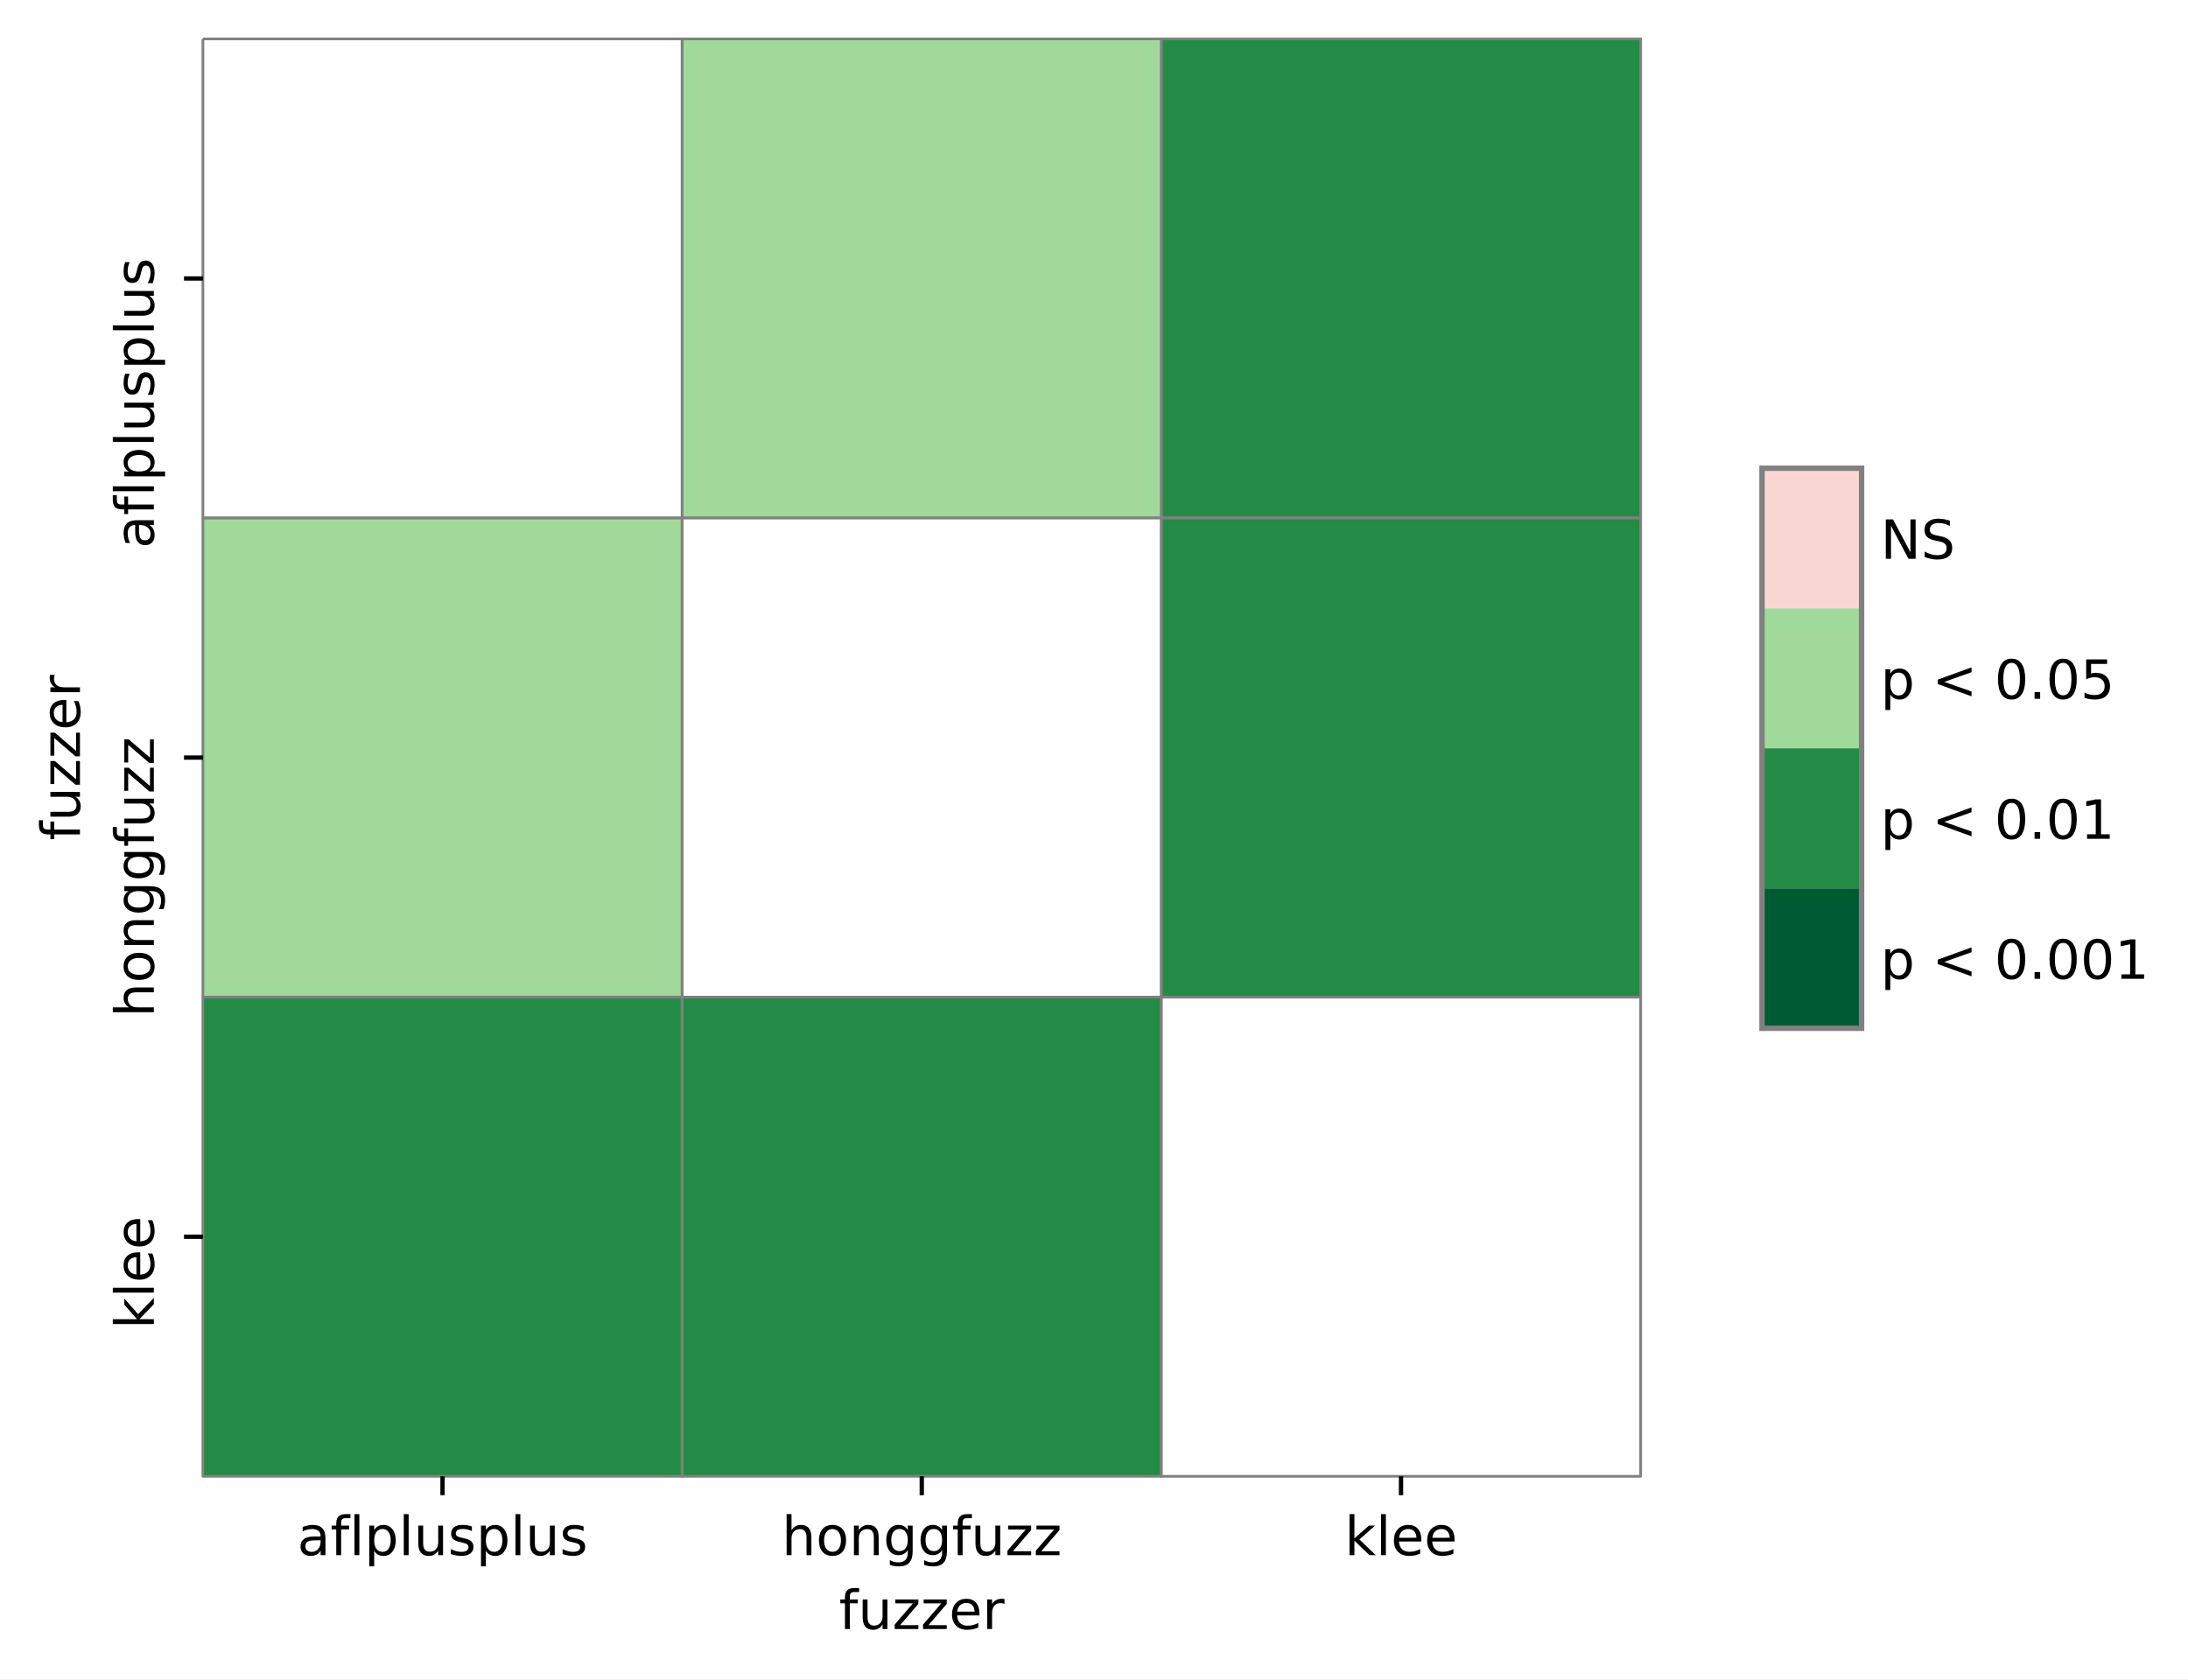
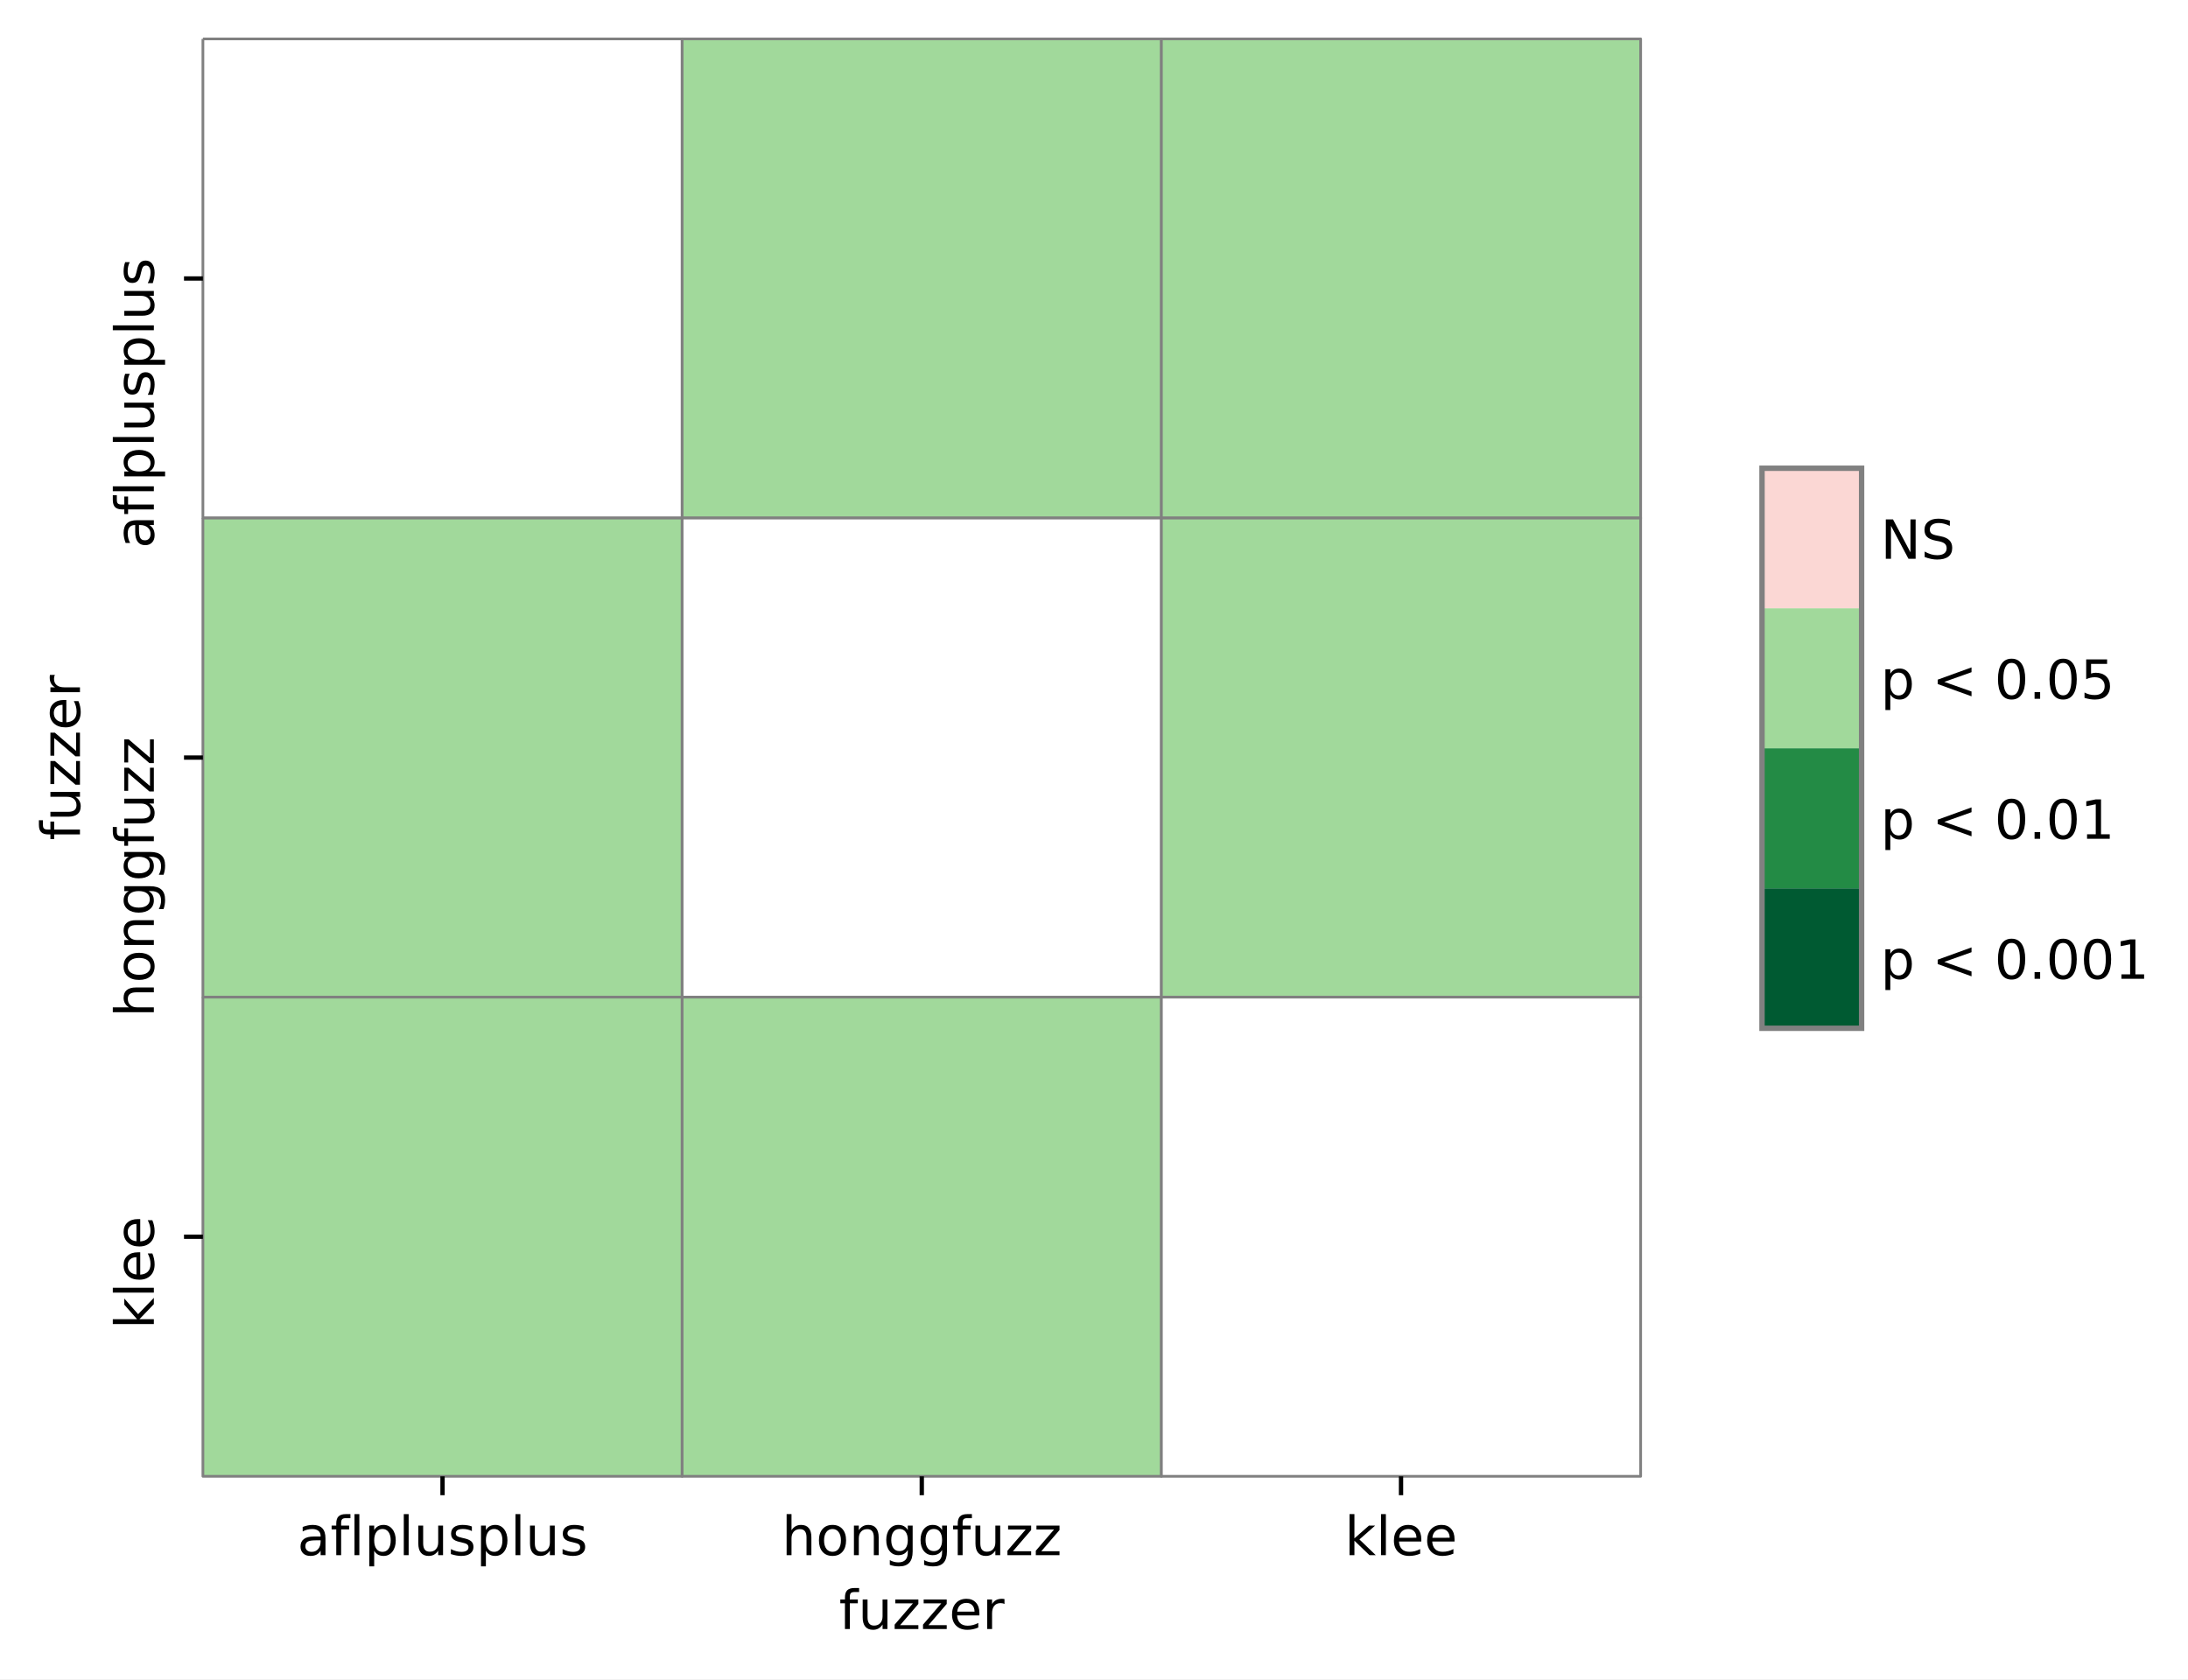
<svg xmlns="http://www.w3.org/2000/svg" xmlns:xlink="http://www.w3.org/1999/xlink" height="310.868pt" version="1.1" viewBox="0 0 404.977 310.868" width="404.977pt">
  <defs>
    <style type="text/css">*{stroke-linecap:butt;stroke-linejoin:round;}</style>
  </defs>
  <g id="figure_1">
    <g id="patch_1">
      <path d="M 0 310.868  L 404.977 310.868  L 404.977 0  L 0 0  z " style="fill:#ffffff;" />
    </g>
    <g id="axes_1">
      <g id="patch_2">
        <path d="M 37.556 273.312  L 303.668 273.312  L 303.668 7.2  L 37.556 7.2  z " style="fill:#ffffff;" />
      </g>
      <g id="QuadMesh_1">
        <path d="M 37.556 7.2  L 126.26 7.2  L 126.26 95.904  L 37.556 95.904  L 37.556 7.2  " style="fill:#ffffff;stroke:#808080;stroke-width:0.5;" />
        <path d="M 126.26 7.2  L 214.964 7.2  L 214.964 95.904  L 126.26 95.904  L 126.26 7.2  " style="fill:#a1d99b;stroke:#808080;stroke-width:0.5;" />
-         <path d="M 214.964 7.2  L 303.668 7.2  L 303.668 95.904  L 214.964 95.904  L 214.964 7.2  " style="fill:#238b45;stroke:#808080;stroke-width:0.5;" />
+         <path d="M 214.964 7.2  L 303.668 7.2  L 303.668 95.904  L 214.964 95.904  L 214.964 7.2  " style="fill:#a1d99b;stroke:#808080;stroke-width:0.5;" />
        <path d="M 37.556 95.904  L 126.26 95.904  L 126.26 184.608  L 37.556 184.608  L 37.556 95.904  " style="fill:#a1d99b;stroke:#808080;stroke-width:0.5;" />
        <path d="M 126.26 95.904  L 214.964 95.904  L 214.964 184.608  L 126.26 184.608  L 126.26 95.904  " style="fill:#ffffff;stroke:#808080;stroke-width:0.5;" />
-         <path d="M 214.964 95.904  L 303.668 95.904  L 303.668 184.608  L 214.964 184.608  L 214.964 95.904  " style="fill:#238b45;stroke:#808080;stroke-width:0.5;" />
-         <path d="M 37.556 184.608  L 126.26 184.608  L 126.26 273.312  L 37.556 273.312  L 37.556 184.608  " style="fill:#238b45;stroke:#808080;stroke-width:0.5;" />
-         <path d="M 126.26 184.608  L 214.964 184.608  L 214.964 273.312  L 126.26 273.312  L 126.26 184.608  " style="fill:#238b45;stroke:#808080;stroke-width:0.5;" />
+         <path d="M 214.964 95.904  L 303.668 95.904  L 303.668 184.608  L 214.964 184.608  L 214.964 95.904  " style="fill:#a1d99b;stroke:#808080;stroke-width:0.5;" />
+         <path d="M 37.556 184.608  L 126.26 184.608  L 126.26 273.312  L 37.556 273.312  L 37.556 184.608  " style="fill:#a1d99b;stroke:#808080;stroke-width:0.5;" />
+         <path d="M 126.26 184.608  L 214.964 184.608  L 214.964 273.312  L 126.26 273.312  L 126.26 184.608  " style="fill:#a1d99b;stroke:#808080;stroke-width:0.5;" />
        <path d="M 214.964 184.608  L 303.668 184.608  L 303.668 273.312  L 214.964 273.312  L 214.964 184.608  " style="fill:#ffffff;stroke:#808080;stroke-width:0.5;" />
      </g>
      <g id="matplotlib.axis_1">
        <g id="xtick_1">
          <g id="line2d_1">
            <defs>
-               <path d="M 0 0  L 0 3.5  " id="m5a14eae5c4" style="stroke:#000000;stroke-width:0.8;" />
+               <path d="M 0 0  L 0 3.5  " id="mb73d127737" style="stroke:#000000;stroke-width:0.8;" />
            </defs>
            <g>
-               <use style="stroke:#000000;stroke-width:0.8;" x="81.908" xlink:href="#m5a14eae5c4" y="273.312" />
+               <use style="stroke:#000000;stroke-width:0.8;" x="81.908" xlink:href="#mb73d127737" y="273.312" />
            </g>
          </g>
          <g id="text_1">
            <g transform="translate(55.02153 287.9104)scale(0.1 -0.1)">
              <defs>
                <path d="M 34.281 27.484  Q 23.391 27.484 19.188 25  Q 14.984 22.516 14.984 16.5  Q 14.984 11.719 18.141 8.906  Q 21.297 6.109 26.703 6.109  Q 34.188 6.109 38.703 11.406  Q 43.219 16.703 43.219 25.484  L 43.219 27.484  z M 52.203 31.203  L 52.203 0  L 43.219 0  L 43.219 8.297  Q 40.141 3.328 35.547 0.953  Q 30.953 -1.422 24.312 -1.422  Q 15.922 -1.422 10.953 3.297  Q 6 8.016 6 15.922  Q 6 25.141 12.172 29.828  Q 18.359 34.516 30.609 34.516  L 43.219 34.516  L 43.219 35.406  Q 43.219 41.609 39.141 45  Q 35.062 48.391 27.688 48.391  Q 23 48.391 18.547 47.266  Q 14.109 46.141 10.016 43.891  L 10.016 52.203  Q 14.938 54.109 19.578 55.047  Q 24.219 56 28.609 56  Q 40.484 56 46.344 49.844  Q 52.203 43.703 52.203 31.203  z " id="DejaVuSans-97" />
                <path d="M 37.109 75.984  L 37.109 68.5  L 28.516 68.5  Q 23.688 68.5 21.797 66.547  Q 19.922 64.594 19.922 59.516  L 19.922 54.688  L 34.719 54.688  L 34.719 47.703  L 19.922 47.703  L 19.922 0  L 10.891 0  L 10.891 47.703  L 2.297 47.703  L 2.297 54.688  L 10.891 54.688  L 10.891 58.5  Q 10.891 67.625 15.141 71.797  Q 19.391 75.984 28.609 75.984  z " id="DejaVuSans-102" />
                <path d="M 9.422 75.984  L 18.406 75.984  L 18.406 0  L 9.422 0  z " id="DejaVuSans-108" />
                <path d="M 18.109 8.203  L 18.109 -20.797  L 9.078 -20.797  L 9.078 54.688  L 18.109 54.688  L 18.109 46.391  Q 20.953 51.266 25.266 53.625  Q 29.594 56 35.594 56  Q 45.562 56 51.781 48.094  Q 58.016 40.188 58.016 27.297  Q 58.016 14.406 51.781 6.484  Q 45.562 -1.422 35.594 -1.422  Q 29.594 -1.422 25.266 0.953  Q 20.953 3.328 18.109 8.203  z M 48.688 27.297  Q 48.688 37.203 44.609 42.844  Q 40.531 48.484 33.406 48.484  Q 26.266 48.484 22.188 42.844  Q 18.109 37.203 18.109 27.297  Q 18.109 17.391 22.188 11.75  Q 26.266 6.109 33.406 6.109  Q 40.531 6.109 44.609 11.75  Q 48.688 17.391 48.688 27.297  z " id="DejaVuSans-112" />
                <path d="M 8.5 21.578  L 8.5 54.688  L 17.484 54.688  L 17.484 21.922  Q 17.484 14.156 20.5 10.266  Q 23.531 6.391 29.594 6.391  Q 36.859 6.391 41.078 11.031  Q 45.312 15.672 45.312 23.688  L 45.312 54.688  L 54.297 54.688  L 54.297 0  L 45.312 0  L 45.312 8.406  Q 42.047 3.422 37.719 1  Q 33.406 -1.422 27.688 -1.422  Q 18.266 -1.422 13.375 4.438  Q 8.5 10.297 8.5 21.578  z M 31.109 56  z " id="DejaVuSans-117" />
                <path d="M 44.281 53.078  L 44.281 44.578  Q 40.484 46.531 36.375 47.5  Q 32.281 48.484 27.875 48.484  Q 21.188 48.484 17.844 46.438  Q 14.5 44.391 14.5 40.281  Q 14.5 37.156 16.891 35.375  Q 19.281 33.594 26.516 31.984  L 29.594 31.297  Q 39.156 29.25 43.188 25.516  Q 47.219 21.781 47.219 15.094  Q 47.219 7.469 41.188 3.016  Q 35.156 -1.422 24.609 -1.422  Q 20.219 -1.422 15.453 -0.562  Q 10.688 0.297 5.422 2  L 5.422 11.281  Q 10.406 8.688 15.234 7.391  Q 20.062 6.109 24.812 6.109  Q 31.156 6.109 34.562 8.281  Q 37.984 10.453 37.984 14.406  Q 37.984 18.062 35.516 20.016  Q 33.062 21.969 24.703 23.781  L 21.578 24.516  Q 13.234 26.266 9.516 29.906  Q 5.812 33.547 5.812 39.891  Q 5.812 47.609 11.281 51.797  Q 16.75 56 26.812 56  Q 31.781 56 36.172 55.266  Q 40.578 54.547 44.281 53.078  z " id="DejaVuSans-115" />
              </defs>
              <use xlink:href="#DejaVuSans-97" />
              <use x="61.279" xlink:href="#DejaVuSans-102" />
              <use x="96.484" xlink:href="#DejaVuSans-108" />
              <use x="124.268" xlink:href="#DejaVuSans-112" />
              <use x="187.744" xlink:href="#DejaVuSans-108" />
              <use x="215.527" xlink:href="#DejaVuSans-117" />
              <use x="278.906" xlink:href="#DejaVuSans-115" />
              <use x="331.006" xlink:href="#DejaVuSans-112" />
              <use x="394.482" xlink:href="#DejaVuSans-108" />
              <use x="422.266" xlink:href="#DejaVuSans-117" />
              <use x="485.645" xlink:href="#DejaVuSans-115" />
            </g>
          </g>
        </g>
        <g id="xtick_2">
          <g id="line2d_2">
            <g>
-               <use style="stroke:#000000;stroke-width:0.8;" x="170.612" xlink:href="#m5a14eae5c4" y="273.312" />
+               <use style="stroke:#000000;stroke-width:0.8;" x="170.612" xlink:href="#mb73d127737" y="273.312" />
            </g>
          </g>
          <g id="text_2">
            <g transform="translate(144.6896 287.9104)scale(0.1 -0.1)">
              <defs>
                <path d="M 54.891 33.016  L 54.891 0  L 45.906 0  L 45.906 32.719  Q 45.906 40.484 42.875 44.328  Q 39.844 48.188 33.797 48.188  Q 26.516 48.188 22.312 43.547  Q 18.109 38.922 18.109 30.906  L 18.109 0  L 9.078 0  L 9.078 75.984  L 18.109 75.984  L 18.109 46.188  Q 21.344 51.125 25.703 53.562  Q 30.078 56 35.797 56  Q 45.219 56 50.047 50.172  Q 54.891 44.344 54.891 33.016  z " id="DejaVuSans-104" />
                <path d="M 30.609 48.391  Q 23.391 48.391 19.188 42.75  Q 14.984 37.109 14.984 27.297  Q 14.984 17.484 19.156 11.844  Q 23.344 6.203 30.609 6.203  Q 37.797 6.203 41.984 11.859  Q 46.188 17.531 46.188 27.297  Q 46.188 37.016 41.984 42.703  Q 37.797 48.391 30.609 48.391  z M 30.609 56  Q 42.328 56 49.016 48.375  Q 55.719 40.766 55.719 27.297  Q 55.719 13.875 49.016 6.219  Q 42.328 -1.422 30.609 -1.422  Q 18.844 -1.422 12.172 6.219  Q 5.516 13.875 5.516 27.297  Q 5.516 40.766 12.172 48.375  Q 18.844 56 30.609 56  z " id="DejaVuSans-111" />
                <path d="M 54.891 33.016  L 54.891 0  L 45.906 0  L 45.906 32.719  Q 45.906 40.484 42.875 44.328  Q 39.844 48.188 33.797 48.188  Q 26.516 48.188 22.312 43.547  Q 18.109 38.922 18.109 30.906  L 18.109 0  L 9.078 0  L 9.078 54.688  L 18.109 54.688  L 18.109 46.188  Q 21.344 51.125 25.703 53.562  Q 30.078 56 35.797 56  Q 45.219 56 50.047 50.172  Q 54.891 44.344 54.891 33.016  z " id="DejaVuSans-110" />
                <path d="M 45.406 27.984  Q 45.406 37.75 41.375 43.109  Q 37.359 48.484 30.078 48.484  Q 22.859 48.484 18.828 43.109  Q 14.797 37.75 14.797 27.984  Q 14.797 18.266 18.828 12.891  Q 22.859 7.516 30.078 7.516  Q 37.359 7.516 41.375 12.891  Q 45.406 18.266 45.406 27.984  z M 54.391 6.781  Q 54.391 -7.172 48.188 -13.984  Q 42 -20.797 29.203 -20.797  Q 24.469 -20.797 20.266 -20.094  Q 16.062 -19.391 12.109 -17.922  L 12.109 -9.188  Q 16.062 -11.328 19.922 -12.344  Q 23.781 -13.375 27.781 -13.375  Q 36.625 -13.375 41.016 -8.766  Q 45.406 -4.156 45.406 5.172  L 45.406 9.625  Q 42.625 4.781 38.281 2.391  Q 33.938 0 27.875 0  Q 17.828 0 11.672 7.656  Q 5.516 15.328 5.516 27.984  Q 5.516 40.672 11.672 48.328  Q 17.828 56 27.875 56  Q 33.938 56 38.281 53.609  Q 42.625 51.219 45.406 46.391  L 45.406 54.688  L 54.391 54.688  z " id="DejaVuSans-103" />
                <path d="M 5.516 54.688  L 48.188 54.688  L 48.188 46.484  L 14.406 7.172  L 48.188 7.172  L 48.188 0  L 4.297 0  L 4.297 8.203  L 38.094 47.516  L 5.516 47.516  z " id="DejaVuSans-122" />
              </defs>
              <use xlink:href="#DejaVuSans-104" />
              <use x="63.379" xlink:href="#DejaVuSans-111" />
              <use x="124.561" xlink:href="#DejaVuSans-110" />
              <use x="187.939" xlink:href="#DejaVuSans-103" />
              <use x="251.416" xlink:href="#DejaVuSans-103" />
              <use x="314.893" xlink:href="#DejaVuSans-102" />
              <use x="350.098" xlink:href="#DejaVuSans-117" />
              <use x="413.477" xlink:href="#DejaVuSans-122" />
              <use x="465.967" xlink:href="#DejaVuSans-122" />
            </g>
          </g>
        </g>
        <g id="xtick_3">
          <g id="line2d_3">
            <g>
-               <use style="stroke:#000000;stroke-width:0.8;" x="259.316" xlink:href="#m5a14eae5c4" y="273.312" />
+               <use style="stroke:#000000;stroke-width:0.8;" x="259.316" xlink:href="#mb73d127737" y="273.312" />
            </g>
          </g>
          <g id="text_3">
            <g transform="translate(248.8787 287.9104)scale(0.1 -0.1)">
              <defs>
                <path d="M 9.078 75.984  L 18.109 75.984  L 18.109 31.109  L 44.922 54.688  L 56.391 54.688  L 27.391 29.109  L 57.625 0  L 45.906 0  L 18.109 26.703  L 18.109 0  L 9.078 0  z " id="DejaVuSans-107" />
                <path d="M 56.203 29.594  L 56.203 25.203  L 14.891 25.203  Q 15.484 15.922 20.484 11.062  Q 25.484 6.203 34.422 6.203  Q 39.594 6.203 44.453 7.469  Q 49.312 8.734 54.109 11.281  L 54.109 2.781  Q 49.266 0.734 44.188 -0.344  Q 39.109 -1.422 33.891 -1.422  Q 20.797 -1.422 13.156 6.188  Q 5.516 13.812 5.516 26.812  Q 5.516 40.234 12.766 48.109  Q 20.016 56 32.328 56  Q 43.359 56 49.781 48.891  Q 56.203 41.797 56.203 29.594  z M 47.219 32.234  Q 47.125 39.594 43.094 43.984  Q 39.062 48.391 32.422 48.391  Q 24.906 48.391 20.391 44.141  Q 15.875 39.891 15.188 32.172  z " id="DejaVuSans-101" />
              </defs>
              <use xlink:href="#DejaVuSans-107" />
              <use x="57.91" xlink:href="#DejaVuSans-108" />
              <use x="85.693" xlink:href="#DejaVuSans-101" />
              <use x="147.217" xlink:href="#DejaVuSans-101" />
            </g>
          </g>
        </g>
        <g id="text_4">
          <g transform="translate(155.3029 301.5886)scale(0.1 -0.1)">
            <defs>
              <path d="M 41.109 46.297  Q 39.594 47.172 37.812 47.578  Q 36.031 48 33.891 48  Q 26.266 48 22.188 43.047  Q 18.109 38.094 18.109 28.812  L 18.109 0  L 9.078 0  L 9.078 54.688  L 18.109 54.688  L 18.109 46.188  Q 20.953 51.172 25.484 53.578  Q 30.031 56 36.531 56  Q 37.453 56 38.578 55.875  Q 39.703 55.766 41.062 55.516  z " id="DejaVuSans-114" />
            </defs>
            <use xlink:href="#DejaVuSans-102" />
            <use x="35.205" xlink:href="#DejaVuSans-117" />
            <use x="98.584" xlink:href="#DejaVuSans-122" />
            <use x="151.074" xlink:href="#DejaVuSans-122" />
            <use x="203.564" xlink:href="#DejaVuSans-101" />
            <use x="265.088" xlink:href="#DejaVuSans-114" />
          </g>
        </g>
      </g>
      <g id="matplotlib.axis_2">
        <g id="ytick_1">
          <g id="line2d_4">
            <defs>
-               <path d="M 0 0  L -3.5 0  " id="m554d74e778" style="stroke:#000000;stroke-width:0.8;" />
+               <path d="M 0 0  L -3.5 0  " id="m11c753b02d" style="stroke:#000000;stroke-width:0.8;" />
            </defs>
            <g>
-               <use style="stroke:#000000;stroke-width:0.8;" x="37.556" xlink:href="#m554d74e778" y="51.552" />
+               <use style="stroke:#000000;stroke-width:0.8;" x="37.556" xlink:href="#m11c753b02d" y="51.552" />
            </g>
          </g>
          <g id="text_5">
            <g transform="translate(28.47656 101.5262)rotate(-90)scale(0.1 -0.1)">
              <use xlink:href="#DejaVuSans-97" />
              <use x="61.279" xlink:href="#DejaVuSans-102" />
              <use x="96.484" xlink:href="#DejaVuSans-108" />
              <use x="124.268" xlink:href="#DejaVuSans-112" />
              <use x="187.744" xlink:href="#DejaVuSans-108" />
              <use x="215.527" xlink:href="#DejaVuSans-117" />
              <use x="278.906" xlink:href="#DejaVuSans-115" />
              <use x="331.006" xlink:href="#DejaVuSans-112" />
              <use x="394.482" xlink:href="#DejaVuSans-108" />
              <use x="422.266" xlink:href="#DejaVuSans-117" />
              <use x="485.645" xlink:href="#DejaVuSans-115" />
            </g>
          </g>
        </g>
        <g id="ytick_2">
          <g id="line2d_5">
            <g>
-               <use style="stroke:#000000;stroke-width:0.8;" x="37.556" xlink:href="#m554d74e778" y="140.256" />
+               <use style="stroke:#000000;stroke-width:0.8;" x="37.556" xlink:href="#m11c753b02d" y="140.256" />
            </g>
          </g>
          <g id="text_6">
            <g transform="translate(28.47656 188.3021)rotate(-90)scale(0.1 -0.1)">
              <use xlink:href="#DejaVuSans-104" />
              <use x="63.379" xlink:href="#DejaVuSans-111" />
              <use x="124.561" xlink:href="#DejaVuSans-110" />
              <use x="187.939" xlink:href="#DejaVuSans-103" />
              <use x="251.416" xlink:href="#DejaVuSans-103" />
              <use x="314.893" xlink:href="#DejaVuSans-102" />
              <use x="350.098" xlink:href="#DejaVuSans-117" />
              <use x="413.477" xlink:href="#DejaVuSans-122" />
              <use x="465.967" xlink:href="#DejaVuSans-122" />
            </g>
          </g>
        </g>
        <g id="ytick_3">
          <g id="line2d_6">
            <g>
-               <use style="stroke:#000000;stroke-width:0.8;" x="37.556" xlink:href="#m554d74e778" y="228.96" />
+               <use style="stroke:#000000;stroke-width:0.8;" x="37.556" xlink:href="#m11c753b02d" y="228.96" />
            </g>
          </g>
          <g id="text_7">
            <g transform="translate(28.47656 246.0358)rotate(-90)scale(0.1 -0.1)">
              <use xlink:href="#DejaVuSans-107" />
              <use x="57.91" xlink:href="#DejaVuSans-108" />
              <use x="85.693" xlink:href="#DejaVuSans-101" />
              <use x="147.217" xlink:href="#DejaVuSans-101" />
            </g>
          </g>
        </g>
        <g id="text_8">
          <g transform="translate(14.79844 155.5654)rotate(-90)scale(0.1 -0.1)">
            <use xlink:href="#DejaVuSans-102" />
            <use x="35.205" xlink:href="#DejaVuSans-117" />
            <use x="98.584" xlink:href="#DejaVuSans-122" />
            <use x="151.074" xlink:href="#DejaVuSans-122" />
            <use x="203.564" xlink:href="#DejaVuSans-101" />
            <use x="265.088" xlink:href="#DejaVuSans-114" />
          </g>
        </g>
      </g>
    </g>
    <g id="axes_2">
      <g id="patch_3">
-         <path clip-path="url(#pe105456784)" d="M 326.132 190.368  L 326.132 164.448  L 326.132 112.608  L 326.132 86.688  L 344.564 86.688  L 344.564 112.608  L 344.564 164.448  L 344.564 190.368  z " style="fill:#ffffff;stroke:#ffffff;stroke-linejoin:miter;stroke-width:0.01;" />
+         <path clip-path="url(#p4949826dcf)" d="M 326.132 190.368  L 326.132 164.448  L 326.132 112.608  L 326.132 86.688  L 344.564 86.688  L 344.564 112.608  L 344.564 164.448  L 344.564 190.368  z " style="fill:#ffffff;stroke:#ffffff;stroke-linejoin:miter;stroke-width:0.01;" />
      </g>
      <g id="QuadMesh_2">
-         <path clip-path="url(#pe105456784)" d="M 326.132 190.368  L 344.564 190.368  L 344.564 164.448  L 326.132 164.448  L 326.132 190.368  " style="fill:#005a32;" />
-         <path clip-path="url(#pe105456784)" d="M 326.132 164.448  L 344.564 164.448  L 344.564 138.528  L 326.132 138.528  L 326.132 164.448  " style="fill:#238b45;" />
-         <path clip-path="url(#pe105456784)" d="M 326.132 138.528  L 344.564 138.528  L 344.564 112.608  L 326.132 112.608  L 326.132 138.528  " style="fill:#a1d99b;" />
-         <path clip-path="url(#pe105456784)" d="M 326.132 112.608  L 344.564 112.608  L 344.564 86.688  L 326.132 86.688  L 326.132 112.608  " style="fill:#fbd7d4;" />
+         <path clip-path="url(#p4949826dcf)" d="M 326.132 190.368  L 344.564 190.368  L 344.564 164.448  L 326.132 164.448  L 326.132 190.368  " style="fill:#005a32;" />
+         <path clip-path="url(#p4949826dcf)" d="M 326.132 164.448  L 344.564 164.448  L 344.564 138.528  L 326.132 138.528  L 326.132 164.448  " style="fill:#238b45;" />
+         <path clip-path="url(#p4949826dcf)" d="M 326.132 138.528  L 344.564 138.528  L 344.564 112.608  L 326.132 112.608  L 326.132 138.528  " style="fill:#a1d99b;" />
+         <path clip-path="url(#p4949826dcf)" d="M 326.132 112.608  L 344.564 112.608  L 344.564 86.688  L 326.132 86.688  L 326.132 112.608  " style="fill:#fbd7d4;" />
      </g>
      <g id="matplotlib.axis_3" />
      <g id="matplotlib.axis_4">
        <g id="ytick_4">
          <g id="line2d_7" />
          <g id="text_9">
            <g transform="translate(348.0643 181.2072)scale(0.1 -0.1)">
              <defs>
                <path id="DejaVuSans-32" />
                <path d="M 73.188 49.219  L 22.797 31.297  L 73.188 13.484  L 73.188 4.594  L 10.594 27.297  L 10.594 35.406  L 73.188 58.109  z " id="DejaVuSans-60" />
                <path d="M 31.781 66.406  Q 24.172 66.406 20.328 58.906  Q 16.5 51.422 16.5 36.375  Q 16.5 21.391 20.328 13.891  Q 24.172 6.391 31.781 6.391  Q 39.453 6.391 43.281 13.891  Q 47.125 21.391 47.125 36.375  Q 47.125 51.422 43.281 58.906  Q 39.453 66.406 31.781 66.406  z M 31.781 74.219  Q 44.047 74.219 50.516 64.516  Q 56.984 54.828 56.984 36.375  Q 56.984 17.969 50.516 8.266  Q 44.047 -1.422 31.781 -1.422  Q 19.531 -1.422 13.062 8.266  Q 6.594 17.969 6.594 36.375  Q 6.594 54.828 13.062 64.516  Q 19.531 74.219 31.781 74.219  z " id="DejaVuSans-48" />
                <path d="M 10.688 12.406  L 21 12.406  L 21 0  L 10.688 0  z " id="DejaVuSans-46" />
                <path d="M 12.406 8.297  L 28.516 8.297  L 28.516 63.922  L 10.984 60.406  L 10.984 69.391  L 28.422 72.906  L 38.281 72.906  L 38.281 8.297  L 54.391 8.297  L 54.391 0  L 12.406 0  z " id="DejaVuSans-49" />
              </defs>
              <use xlink:href="#DejaVuSans-112" />
              <use x="63.477" xlink:href="#DejaVuSans-32" />
              <use x="95.264" xlink:href="#DejaVuSans-60" />
              <use x="179.053" xlink:href="#DejaVuSans-32" />
              <use x="210.84" xlink:href="#DejaVuSans-48" />
              <use x="274.463" xlink:href="#DejaVuSans-46" />
              <use x="306.25" xlink:href="#DejaVuSans-48" />
              <use x="369.873" xlink:href="#DejaVuSans-48" />
              <use x="433.496" xlink:href="#DejaVuSans-49" />
            </g>
          </g>
        </g>
        <g id="ytick_5">
          <g id="line2d_8" />
          <g id="text_10">
            <g transform="translate(348.0643 155.2872)scale(0.1 -0.1)">
              <use xlink:href="#DejaVuSans-112" />
              <use x="63.477" xlink:href="#DejaVuSans-32" />
              <use x="95.264" xlink:href="#DejaVuSans-60" />
              <use x="179.053" xlink:href="#DejaVuSans-32" />
              <use x="210.84" xlink:href="#DejaVuSans-48" />
              <use x="274.463" xlink:href="#DejaVuSans-46" />
              <use x="306.25" xlink:href="#DejaVuSans-48" />
              <use x="369.873" xlink:href="#DejaVuSans-49" />
            </g>
          </g>
        </g>
        <g id="ytick_6">
          <g id="line2d_9" />
          <g id="text_11">
            <g transform="translate(348.0643 129.3672)scale(0.1 -0.1)">
              <defs>
                <path d="M 10.797 72.906  L 49.516 72.906  L 49.516 64.594  L 19.828 64.594  L 19.828 46.734  Q 21.969 47.469 24.109 47.828  Q 26.266 48.188 28.422 48.188  Q 40.625 48.188 47.75 41.5  Q 54.891 34.812 54.891 23.391  Q 54.891 11.625 47.562 5.094  Q 40.234 -1.422 26.906 -1.422  Q 22.312 -1.422 17.547 -0.641  Q 12.797 0.141 7.719 1.703  L 7.719 11.625  Q 12.109 9.234 16.797 8.062  Q 21.484 6.891 26.703 6.891  Q 35.156 6.891 40.078 11.328  Q 45.016 15.766 45.016 23.391  Q 45.016 31 40.078 35.438  Q 35.156 39.891 26.703 39.891  Q 22.75 39.891 18.812 39.016  Q 14.891 38.141 10.797 36.281  z " id="DejaVuSans-53" />
              </defs>
              <use xlink:href="#DejaVuSans-112" />
              <use x="63.477" xlink:href="#DejaVuSans-32" />
              <use x="95.264" xlink:href="#DejaVuSans-60" />
              <use x="179.053" xlink:href="#DejaVuSans-32" />
              <use x="210.84" xlink:href="#DejaVuSans-48" />
              <use x="274.463" xlink:href="#DejaVuSans-46" />
              <use x="306.25" xlink:href="#DejaVuSans-48" />
              <use x="369.873" xlink:href="#DejaVuSans-53" />
            </g>
          </g>
        </g>
        <g id="ytick_7">
          <g id="line2d_10" />
          <g id="text_12">
            <g transform="translate(348.0643 103.4472)scale(0.1 -0.1)">
              <defs>
                <path d="M 9.812 72.906  L 23.094 72.906  L 55.422 11.922  L 55.422 72.906  L 64.984 72.906  L 64.984 0  L 51.703 0  L 19.391 60.984  L 19.391 0  L 9.812 0  z " id="DejaVuSans-78" />
                <path d="M 53.516 70.516  L 53.516 60.891  Q 47.906 63.578 42.922 64.891  Q 37.938 66.219 33.297 66.219  Q 25.25 66.219 20.875 63.094  Q 16.5 59.969 16.5 54.203  Q 16.5 49.359 19.406 46.891  Q 22.312 44.438 30.422 42.922  L 36.375 41.703  Q 47.406 39.594 52.656 34.297  Q 57.906 29 57.906 20.125  Q 57.906 9.516 50.797 4.047  Q 43.703 -1.422 29.984 -1.422  Q 24.812 -1.422 18.969 -0.25  Q 13.141 0.922 6.891 3.219  L 6.891 13.375  Q 12.891 10.016 18.656 8.297  Q 24.422 6.594 29.984 6.594  Q 38.422 6.594 43.016 9.906  Q 47.609 13.234 47.609 19.391  Q 47.609 24.75 44.312 27.781  Q 41.016 30.812 33.5 32.328  L 27.484 33.5  Q 16.453 35.688 11.516 40.375  Q 6.594 45.062 6.594 53.422  Q 6.594 63.094 13.406 68.656  Q 20.219 74.219 32.172 74.219  Q 37.312 74.219 42.625 73.281  Q 47.953 72.359 53.516 70.516  z " id="DejaVuSans-83" />
              </defs>
              <use xlink:href="#DejaVuSans-78" />
              <use x="74.805" xlink:href="#DejaVuSans-83" />
            </g>
          </g>
        </g>
      </g>
      <g id="patch_4">
        <path d="M 326.132 190.368  L 326.132 164.448  L 326.132 112.608  L 326.132 86.688  L 344.564 86.688  L 344.564 112.608  L 344.564 164.448  L 344.564 190.368  z " style="fill:none;stroke:#808080;stroke-linejoin:miter;" />
      </g>
    </g>
  </g>
  <defs>
-     <clipPath id="pe105456784">
+     <clipPath id="p4949826dcf">
      <rect height="103.68" width="18.432" x="326.132" y="86.688" />
    </clipPath>
  </defs>
</svg>
